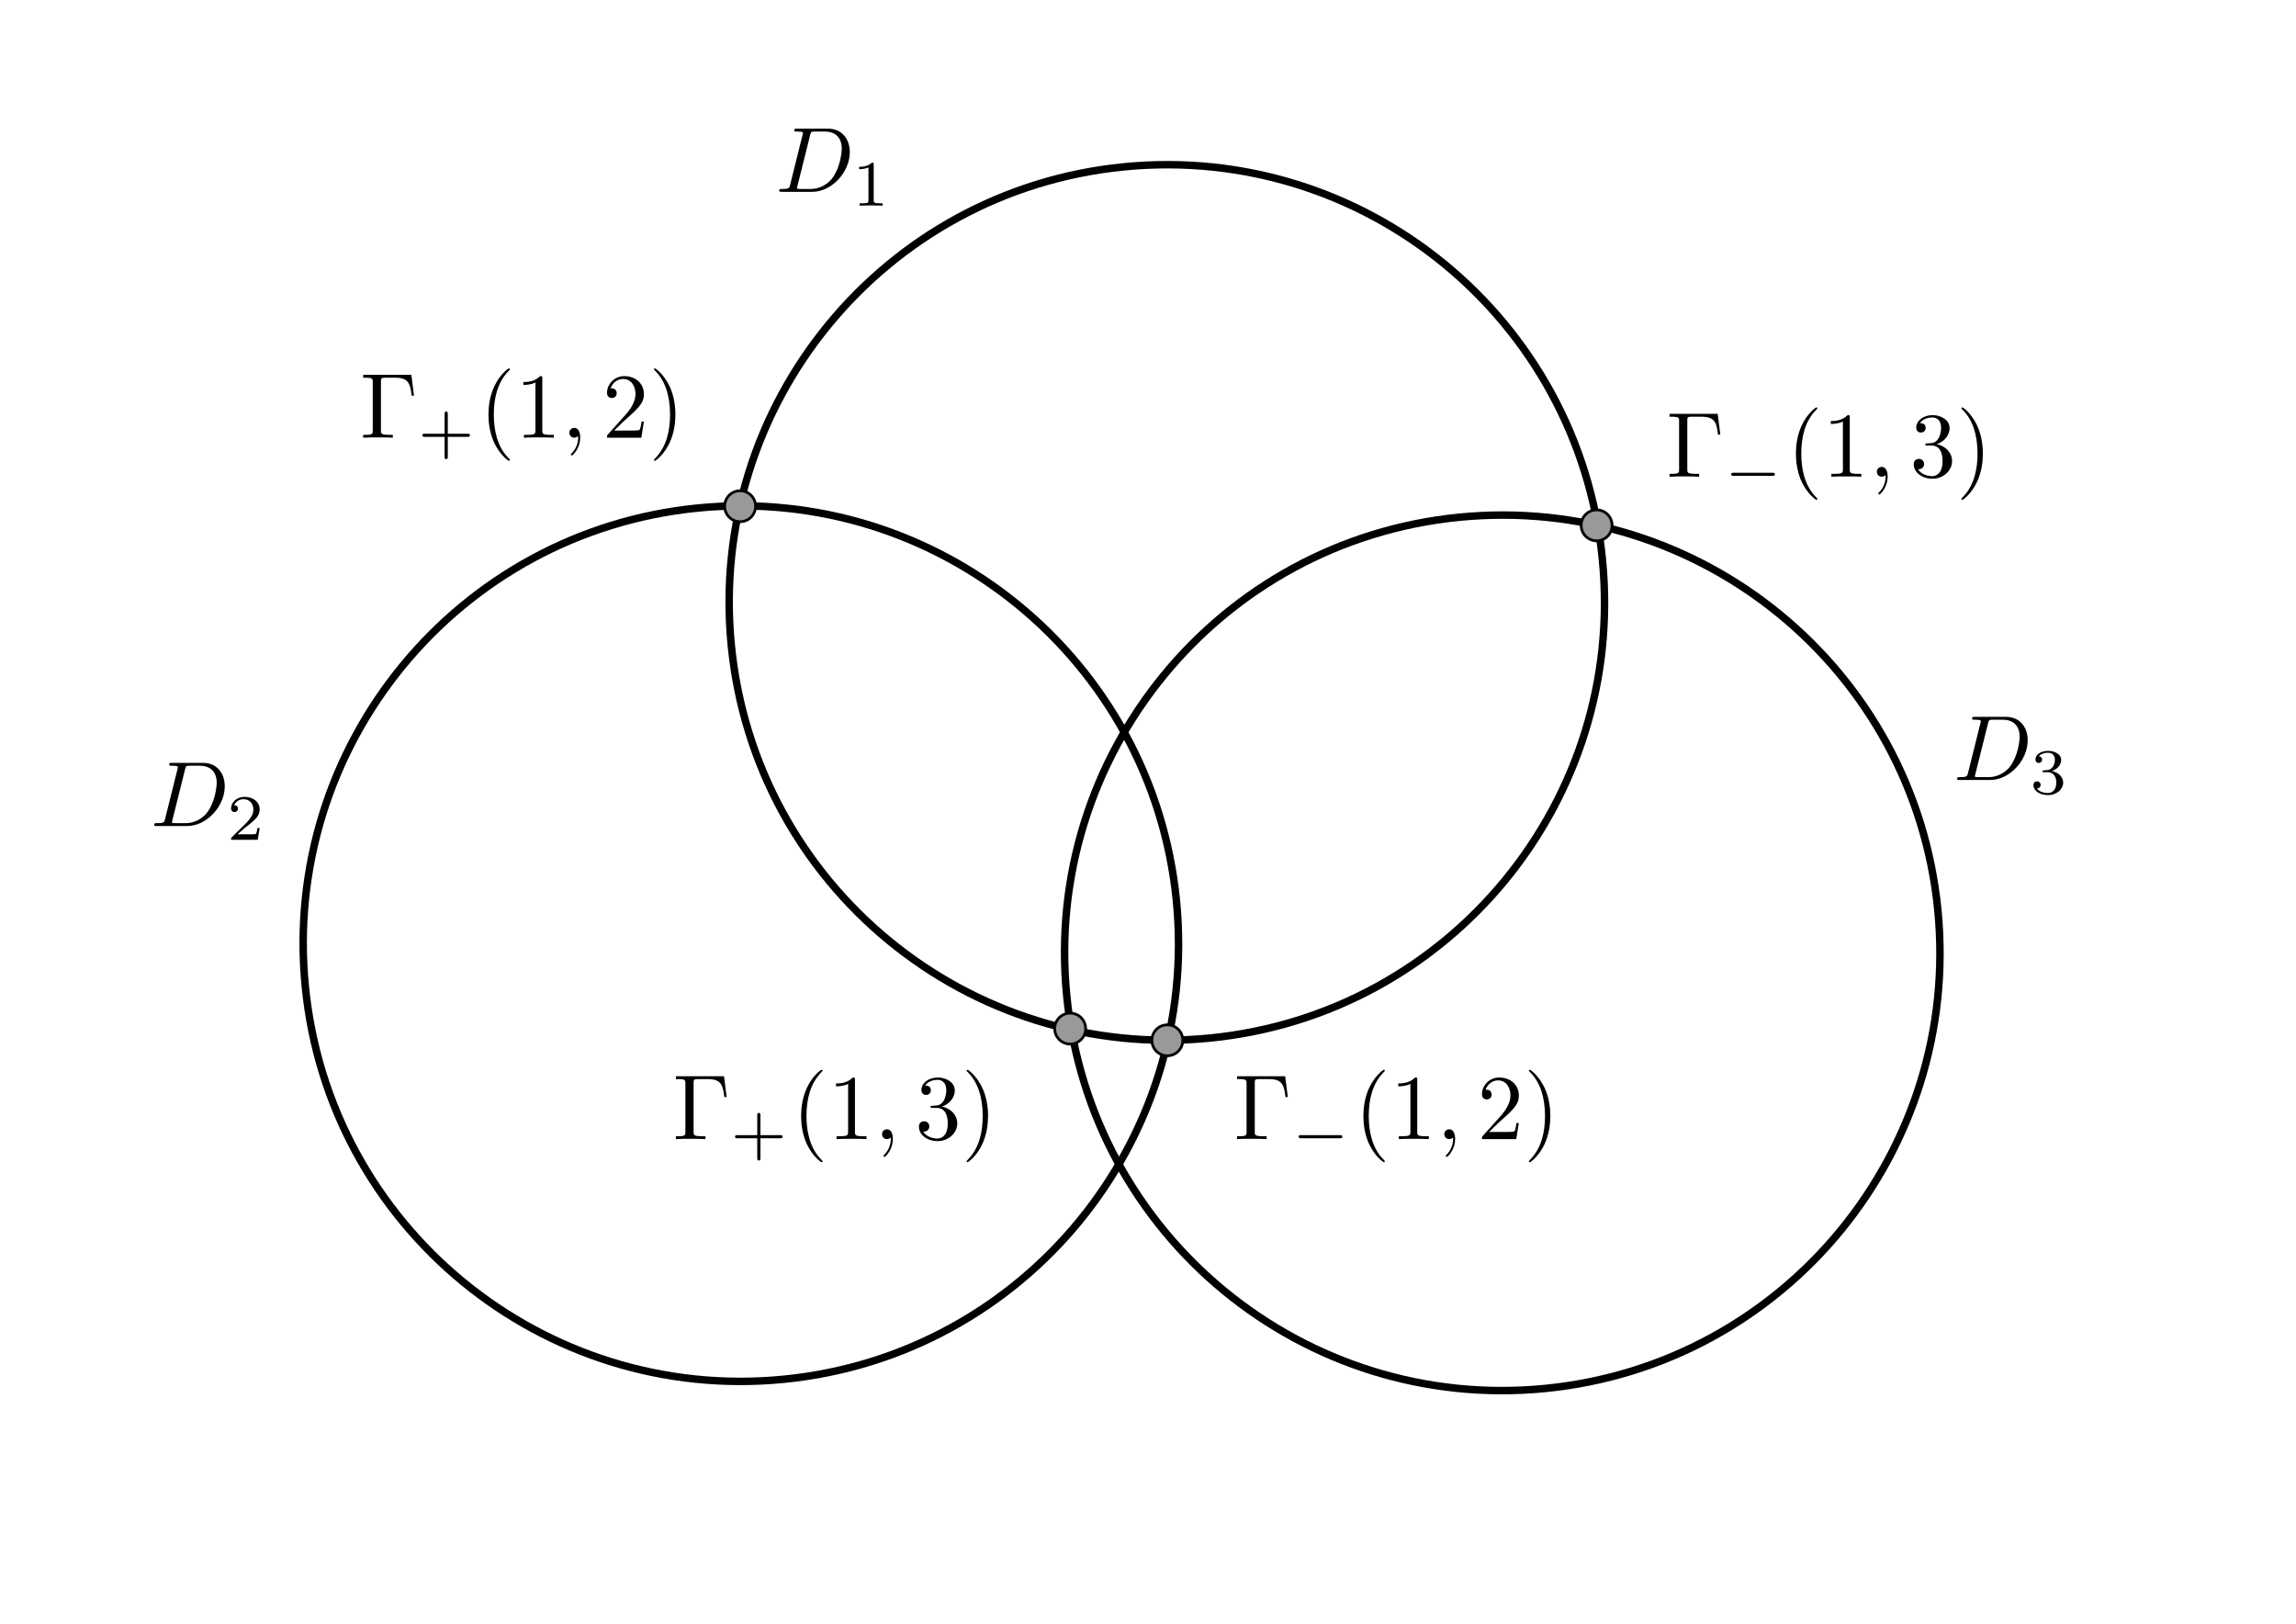
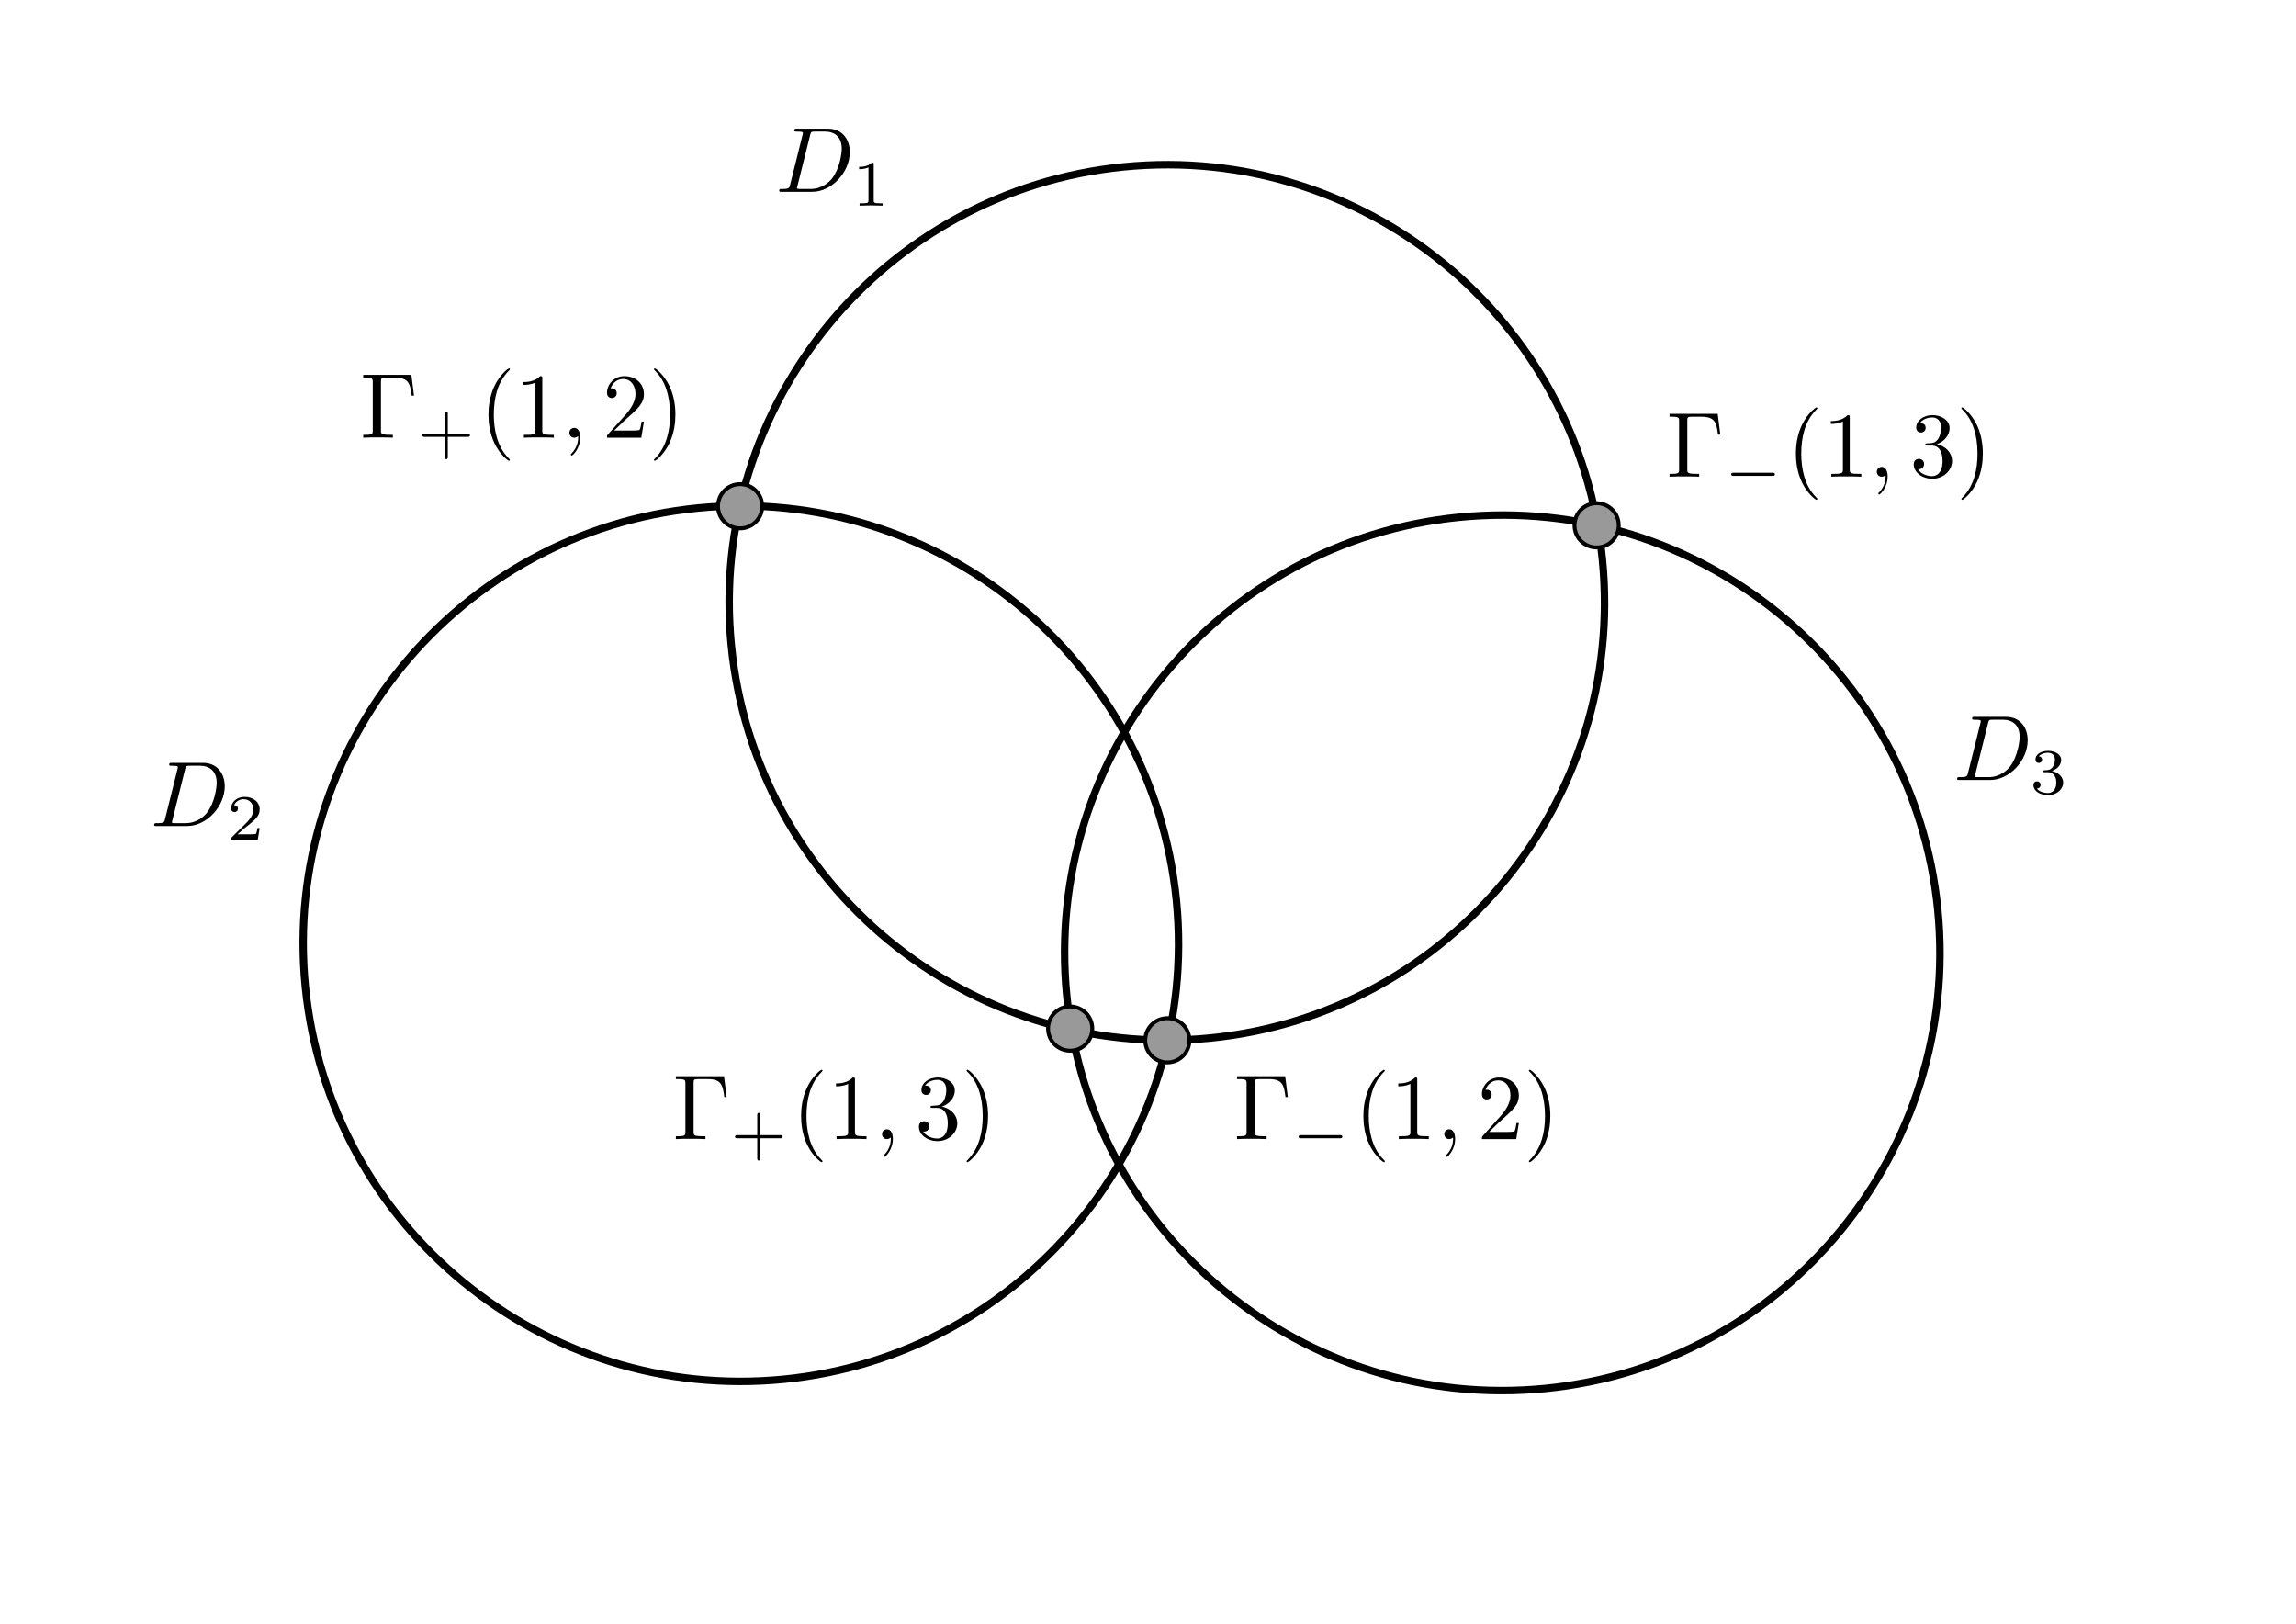
<svg xmlns="http://www.w3.org/2000/svg" width="297mm" height="210mm" viewBox="0 0 297 210" version="1.1" id="svg8">
  <defs id="defs2" />
  <g id="layer1" transform="translate(0,-87)">
    <path style="fill:none;fill-opacity:1;stroke:#000000;stroke-width:0.965;stroke-linecap:round;stroke-miterlimit:4;stroke-dasharray:none;stroke-dashoffset:0" id="path815" d="M 152.179,203.523 A 56.614,56.614 0 0 1 101.373,265.386 56.614,56.614 0 0 1 39.495,214.6 56.614,56.614 0 0 1 90.262,152.705 56.614,56.614 0 0 1 152.172,203.454" />
    <path style="fill:none;fill-opacity:1;stroke:#000000;stroke-width:0.965;stroke-linecap:round;stroke-miterlimit:4;stroke-dasharray:none;stroke-dashoffset:0" id="path815-3" d="m 250.672,204.714 a 56.614,56.614 0 0 1 -50.806,61.863 56.614,56.614 0 0 1 -61.879,-50.787 56.614,56.614 0 0 1 50.768,-61.894 56.614,56.614 0 0 1 61.91,50.748" />
    <path style="fill:none;fill-opacity:1;stroke:#000000;stroke-width:0.965;stroke-linecap:round;stroke-miterlimit:4;stroke-dasharray:none;stroke-dashoffset:0" id="path815-6" d="m 207.283,159.397 a 56.614,56.614 0 0 1 -50.806,61.863 56.614,56.614 0 0 1 -61.879,-50.787 56.614,56.614 0 0 1 50.768,-61.894 56.614,56.614 0 0 1 61.91,50.748" />
    <g id="g849" transform="matrix(0.8,0,0,0.8,32.9871,31.09756)">
      <g word-spacing="normal" letter-spacing="normal" font-size-adjust="none" font-stretch="normal" font-weight="normal" font-variant="normal" font-style="normal" stroke-miterlimit="10.433" xml:space="preserve" transform="matrix(0.3,0,0,-0.3,-52.5,222.75)" id="content" style="font-style:normal;font-variant:normal;font-weight:normal;font-stretch:normal;letter-spacing:normal;word-spacing:normal;text-anchor:start;fill:none;fill-opacity:1;fill-rule:evenodd;stroke:#000000;stroke-linecap:butt;stroke-linejoin:miter;stroke-miterlimit:10.433;stroke-dasharray:none;stroke-dashoffset:0;stroke-opacity:1">
        <path id="path844" d="m 463.44,410.09 -0.04,-0.18 -0.05,-0.17 -0.04,-0.16 -0.05,-0.15 -0.04,-0.15 -0.05,-0.13 -0.04,-0.13 -0.05,-0.12 -0.06,-0.11 -0.06,-0.11 -0.06,-0.1 -0.07,-0.09 -0.08,-0.09 -0.09,-0.07 -0.09,-0.08 -0.11,-0.06 -0.11,-0.07 -0.12,-0.05 -0.14,-0.05 -0.15,-0.05 -0.16,-0.04 -0.09,-0.02 -0.08,-0.01 -0.1,-0.02 -0.1,-0.02 -0.1,-0.01 -0.1,-0.01 -0.11,-0.01 -0.11,-0.02 -0.12,-0.01 -0.12,-0.01 h -0.13 l -0.13,-0.01 -0.13,-0.01 h -0.15 l -0.14,-0.01 h -0.15 l -0.16,-0.01 h -0.16 -0.16 -0.17 -0.18 -0.18 c -0.84,0 -1.39,0 -1.39,-0.96 0,-0.59 0.44,-0.59 1.39,-0.59 h 16.48 l -0.89,1.55 h -5.62 c -0.7,0 -0.8,0 -1.11,0.04 -0.48,0.05 -0.64,0.1 -0.64,0.5 0,0.14 0,0.25 0.25,1.14 l 6.83,27.36 c 0.43,1.74 0.54,1.89 2.68,1.89 h 5.33 c 4.89,0 9.02,-2.64 9.02,-9.22 0,-2.43 -1,-10.6 -5.24,-16.09 -1.43,-1.84 -5.37,-5.62 -11.5,-5.62 l 0.89,-1.55 c 10.36,0 20.19,10.51 20.19,21.42 0,7.03 -4.23,12.61 -11.72,12.61 h -16.73 c -0.95,0 -1.5,0 -1.5,-0.95 0,-0.6 0.45,-0.6 1.45,-0.6 0.64,0 1.55,-0.04 2.14,-0.09 0.8,-0.11 1.1,-0.25 1.1,-0.8 0,-0.2 -0.05,-0.36 -0.21,-0.95 z" style="fill:#000000;stroke-width:0" />
        <path id="path846" d="m 508.47,420.92 v 0.04 0.04 0.05 0.04 0.03 0.04 0.04 0.03 0.04 0.03 l -0.01,0.03 v 0.03 0.03 l -0.01,0.03 v 0.03 0.02 l -0.01,0.03 v 0.02 l -0.01,0.03 v 0.02 l -0.01,0.04 -0.02,0.04 -0.02,0.03 -0.02,0.03 -0.02,0.03 -0.02,0.03 -0.03,0.02 -0.03,0.02 -0.03,0.02 -0.04,0.01 -0.04,0.01 -0.05,0.02 h -0.02 -0.02 l -0.03,0.01 H 508 l -0.02,0.01 h -0.03 -0.03 -0.03 -0.03 l -0.04,0.01 h -0.03 -0.04 -0.03 -0.04 -0.04 -0.04 -0.04 -0.04 -0.05 -0.04 c -2.24,-2.2 -5.39,-2.23 -6.83,-2.23 v -1.25 c 0.84,0 3.14,0 5.04,0.97 v -17.77 c 0,-1.16 0,-1.61 -3.48,-1.61 h -1.31 v -1.25 c 0.62,0.03 4.9,0.14 6.2,0.14 1.08,0 5.47,-0.11 6.23,-0.14 v 1.25 h -1.32 c -3.49,0 -3.49,0.45 -3.49,1.61 z" style="fill:#000000;stroke-width:0" />
      </g>
    </g>
    <g id="g883" transform="matrix(0.8,0,0,0.8,92.29897,153.6122)">
      <g word-spacing="normal" letter-spacing="normal" font-size-adjust="none" font-stretch="normal" font-weight="normal" font-variant="normal" font-style="normal" stroke-miterlimit="10.433" xml:space="preserve" transform="matrix(0.3,0,0,-0.3,-52.5,222.75)" id="g881" style="font-style:normal;font-variant:normal;font-weight:normal;font-stretch:normal;letter-spacing:normal;word-spacing:normal;text-anchor:start;fill:none;fill-opacity:1;fill-rule:evenodd;stroke:#000000;stroke-linecap:butt;stroke-linejoin:miter;stroke-miterlimit:10.433;stroke-dasharray:none;stroke-dashoffset:0;stroke-opacity:1">
        <path id="path867" d="m 483.11,440.07 h -25.95 v -1.54 h 1.2 c 3.83,0 3.94,-0.55 3.94,-2.33 v -26.11 c 0,-1.8 -0.11,-2.34 -3.94,-2.34 h -1.2 v -1.55 c 1.75,0.16 5.64,0.16 7.58,0.16 2.05,0 6.58,0 8.37,-0.16 v 1.55 h -1.65 c -4.74,0 -4.74,0.64 -4.74,2.39 v 26.4 c 0,1.64 0.11,1.99 2.46,1.99 h 5.12 c 7.13,0 8.17,-2.94 8.97,-9.66 h 1.25 z" style="fill:#000000;stroke-width:0" />
        <path id="path869" d="m 512.52,406.64 h 0.06 0.05 0.11 0.12 l 0.06,0.01 h 0.06 l 0.06,0.01 h 0.06 l 0.05,0.01 0.06,0.01 0.06,0.01 0.05,0.02 0.06,0.01 0.05,0.02 0.05,0.02 0.05,0.03 0.05,0.02 0.04,0.03 0.04,0.04 0.04,0.03 0.04,0.04 0.02,0.02 0.02,0.02 0.01,0.03 0.02,0.02 0.01,0.02 0.01,0.03 0.02,0.03 0.01,0.02 0.01,0.03 0.01,0.03 0.01,0.03 v 0.03 l 0.01,0.04 v 0.03 l 0.01,0.04 v 0.03 0.04 0.04 c 0,0.86 -0.79,0.86 -1.39,0.86 h -20.76 c -0.56,0 -1.39,0 -1.39,-0.83 0,-0.87 0.79,-0.87 1.39,-0.87 z" style="fill:#000000;stroke-width:0" />
        <path id="path871" d="m 536.8,394.25 v 0.02 0.03 0.01 0.02 0.01 l -0.01,0.02 v 0.01 l -0.01,0.02 -0.01,0.02 -0.01,0.02 -0.01,0.02 -0.02,0.03 -0.01,0.02 -0.02,0.03 -0.02,0.03 -0.03,0.03 -0.02,0.03 -0.03,0.04 -0.02,0.02 -0.01,0.02 -0.02,0.02 -0.02,0.02 -0.02,0.02 -0.02,0.03 -0.02,0.02 -0.02,0.02 -0.02,0.03 -0.03,0.02 -0.02,0.03 -0.03,0.03 -0.02,0.03 -0.03,0.03 -0.03,0.03 -0.03,0.03 -0.03,0.03 -0.03,0.03 -0.04,0.04 -0.03,0.03 -0.04,0.04 -0.03,0.03 -0.04,0.04 -0.04,0.04 c -6.22,6.28 -7.81,15.69 -7.81,23.31 0,8.67 1.89,17.35 8.01,23.56 0.64,0.61 0.64,0.71 0.64,0.86 0,0.35 -0.18,0.49 -0.48,0.49 -0.5,0 -4.98,-3.38 -7.92,-9.7 -2.55,-5.49 -3.14,-11.02 -3.14,-15.21 0,-3.89 0.54,-9.9 3.28,-15.54 2.98,-6.13 7.28,-9.36 7.78,-9.36 0.3,0 0.48,0.14 0.48,0.5 z" style="fill:#000000;stroke-width:0" />
        <path id="path873" d="m 554.28,438.09 v 0.05 0.06 0.05 0.05 0.05 0.05 0.04 l -0.01,0.05 v 0.04 0.04 0.04 0.04 0.04 0.03 l -0.01,0.04 v 0.03 l -0.01,0.07 -0.01,0.06 -0.01,0.05 -0.01,0.05 -0.02,0.05 -0.02,0.04 -0.02,0.04 -0.03,0.03 -0.02,0.03 -0.04,0.03 -0.03,0.03 -0.04,0.02 -0.05,0.02 -0.02,0.01 -0.02,0.01 h -0.03 l -0.03,0.01 -0.02,0.01 h -0.03 l -0.03,0.01 h -0.04 l -0.03,0.01 h -0.03 -0.04 l -0.04,0.01 h -0.04 -0.04 -0.04 -0.04 -0.05 l -0.04,0.01 h -0.05 -0.05 -0.05 -0.05 c -3.1,-3.19 -7.47,-3.19 -9.07,-3.19 v -1.55 c 1,0 3.94,0 6.52,1.3 v -25.81 c 0,-1.8 -0.14,-2.39 -4.62,-2.39 h -1.6 v -1.55 c 1.75,0.16 6.08,0.16 8.06,0.16 2,0 6.33,0 8.08,-0.16 v 1.55 h -1.59 c -4.49,0 -4.64,0.54 -4.64,2.39 z" style="fill:#000000;stroke-width:0" />
        <path id="path875" d="m 574.7,406.25 v 0.3 l -0.01,0.3 -0.02,0.29 -0.02,0.28 -0.04,0.27 -0.03,0.26 -0.05,0.26 -0.05,0.24 -0.06,0.24 -0.06,0.23 -0.07,0.22 -0.08,0.21 -0.08,0.2 -0.09,0.19 -0.1,0.19 -0.1,0.17 -0.1,0.16 -0.12,0.16 -0.11,0.14 -0.13,0.13 -0.13,0.13 -0.13,0.11 -0.14,0.1 -0.14,0.1 -0.15,0.08 -0.15,0.07 -0.16,0.06 -0.17,0.05 -0.16,0.04 -0.18,0.03 -0.17,0.01 -0.18,0.01 c -1.64,0 -2.64,-1.25 -2.64,-2.64 0,-1.34 1,-2.64 2.64,-2.64 0.59,0 1.25,0.2 1.75,0.64 0.14,0.11 0.2,0.16 0.25,0.16 0.04,0 0.09,-0.05 0.09,-0.75 0,-3.69 -1.73,-6.68 -3.39,-8.32 -0.55,-0.54 -0.55,-0.65 -0.55,-0.79 0,-0.36 0.25,-0.55 0.5,-0.55 0.55,0 4.53,3.83 4.53,9.66 z" style="fill:#000000;stroke-width:0" />
        <path id="path877" d="m 593,410.04 5.28,5.13 c 7.77,6.87 10.77,9.56 10.77,14.54 0,5.69 -4.49,9.68 -10.57,9.68 -5.64,0 -9.32,-4.6 -9.32,-9.03 0,-2.79 2.5,-2.79 2.64,-2.79 0.86,0 2.59,0.6 2.59,2.64 0,1.3 -0.89,2.6 -2.64,2.6 -0.39,0 -0.5,0 -0.64,-0.05 1.14,3.24 3.83,5.08 6.72,5.08 4.53,0 6.69,-4.05 6.69,-8.13 0,-3.98 -2.5,-7.92 -5.24,-11.01 l -9.56,-10.66 c -0.56,-0.54 -0.56,-0.64 -0.56,-1.84 h 18.48 l 1.41,8.67 h -1.25 c -0.25,-1.5 -0.6,-3.69 -1.1,-4.44 -0.36,-0.39 -3.64,-0.39 -4.73,-0.39 z" style="fill:#000000;stroke-width:0" />
        <path id="path879" d="m 626.02,418.65 v 0.37 l -0.01,0.39 -0.01,0.39 -0.01,0.41 -0.04,0.84 -0.06,0.88 -0.08,0.92 -0.11,0.95 -0.13,0.97 -0.17,1.01 -0.19,1.02 -0.23,1.03 -0.27,1.05 -0.31,1.06 -0.34,1.07 -0.4,1.07 -0.21,0.53 -0.22,0.53 -0.24,0.53 -0.25,0.53 c -2.99,6.12 -7.27,9.36 -7.77,9.36 -0.29,0 -0.5,-0.19 -0.5,-0.49 0,-0.15 0,-0.25 0.94,-1.15 4.89,-4.92 7.74,-12.85 7.74,-23.27 0,-8.51 -1.85,-17.28 -8.04,-23.56 -0.64,-0.59 -0.64,-0.7 -0.64,-0.84 0,-0.3 0.21,-0.5 0.5,-0.5 0.5,0 4.97,3.39 7.93,9.71 2.53,5.47 3.12,11 3.12,15.19 z" style="fill:#000000;stroke-width:0" />
      </g>
    </g>
    <g id="g931" transform="matrix(0.8,0,0,0.8,148.2486,67.94344)">
      <g word-spacing="normal" letter-spacing="normal" font-size-adjust="none" font-stretch="normal" font-weight="normal" font-variant="normal" font-style="normal" stroke-miterlimit="10.433" xml:space="preserve" transform="matrix(0.3,0,0,-0.3,-52.5,222.75)" id="g929" style="font-style:normal;font-variant:normal;font-weight:normal;font-stretch:normal;letter-spacing:normal;word-spacing:normal;text-anchor:start;fill:none;fill-opacity:1;fill-rule:evenodd;stroke:#000000;stroke-linecap:butt;stroke-linejoin:miter;stroke-miterlimit:10.433;stroke-dasharray:none;stroke-dashoffset:0;stroke-opacity:1">
        <path id="path915" d="m 483.11,440.07 h -25.95 v -1.54 h 1.2 c 3.83,0 3.94,-0.55 3.94,-2.33 v -26.11 c 0,-1.8 -0.11,-2.34 -3.94,-2.34 h -1.2 v -1.55 c 1.75,0.16 5.64,0.16 7.58,0.16 2.05,0 6.58,0 8.37,-0.16 v 1.55 h -1.65 c -4.74,0 -4.74,0.64 -4.74,2.39 v 26.4 c 0,1.64 0.11,1.99 2.46,1.99 h 5.12 c 7.13,0 8.17,-2.94 8.97,-9.66 h 1.25 z" style="fill:#000000;stroke-width:0" />
        <path id="path917" d="m 512.52,406.64 h 0.06 0.05 0.11 0.12 l 0.06,0.01 h 0.06 l 0.06,0.01 h 0.06 l 0.05,0.01 0.06,0.01 0.06,0.01 0.05,0.02 0.06,0.01 0.05,0.02 0.05,0.02 0.05,0.03 0.05,0.02 0.04,0.03 0.04,0.04 0.04,0.03 0.04,0.04 0.02,0.02 0.02,0.02 0.01,0.03 0.02,0.02 0.01,0.02 0.01,0.03 0.02,0.03 0.01,0.02 0.01,0.03 0.01,0.03 0.01,0.03 v 0.03 l 0.01,0.04 v 0.03 l 0.01,0.04 v 0.03 0.04 0.04 c 0,0.86 -0.79,0.86 -1.39,0.86 h -20.76 c -0.56,0 -1.39,0 -1.39,-0.83 0,-0.87 0.79,-0.87 1.39,-0.87 z" style="fill:#000000;stroke-width:0" />
        <path id="path919" d="m 536.8,394.25 v 0.02 0.03 0.01 0.02 0.01 l -0.01,0.02 v 0.01 l -0.01,0.02 -0.01,0.02 -0.01,0.02 -0.01,0.02 -0.02,0.03 -0.01,0.02 -0.02,0.03 -0.02,0.03 -0.03,0.03 -0.02,0.03 -0.03,0.04 -0.02,0.02 -0.01,0.02 -0.02,0.02 -0.02,0.02 -0.02,0.02 -0.02,0.03 -0.02,0.02 -0.02,0.02 -0.02,0.03 -0.03,0.02 -0.02,0.03 -0.03,0.03 -0.02,0.03 -0.03,0.03 -0.03,0.03 -0.03,0.03 -0.03,0.03 -0.03,0.03 -0.04,0.04 -0.03,0.03 -0.04,0.04 -0.03,0.03 -0.04,0.04 -0.04,0.04 c -6.22,6.28 -7.81,15.69 -7.81,23.31 0,8.67 1.89,17.35 8.01,23.56 0.64,0.61 0.64,0.71 0.64,0.86 0,0.35 -0.18,0.49 -0.48,0.49 -0.5,0 -4.98,-3.38 -7.92,-9.7 -2.55,-5.49 -3.14,-11.02 -3.14,-15.21 0,-3.89 0.54,-9.9 3.28,-15.54 2.98,-6.13 7.28,-9.36 7.78,-9.36 0.3,0 0.48,0.14 0.48,0.5 z" style="fill:#000000;stroke-width:0" />
        <path id="path921" d="m 554.28,438.09 v 0.05 0.06 0.05 0.05 0.05 0.05 0.04 l -0.01,0.05 v 0.04 0.04 0.04 0.04 0.04 0.03 l -0.01,0.04 v 0.03 l -0.01,0.07 -0.01,0.06 -0.01,0.05 -0.01,0.05 -0.02,0.05 -0.02,0.04 -0.02,0.04 -0.03,0.03 -0.02,0.03 -0.04,0.03 -0.03,0.03 -0.04,0.02 -0.05,0.02 -0.02,0.01 -0.02,0.01 h -0.03 l -0.03,0.01 -0.02,0.01 h -0.03 l -0.03,0.01 h -0.04 l -0.03,0.01 h -0.03 -0.04 l -0.04,0.01 h -0.04 -0.04 -0.04 -0.04 -0.05 l -0.04,0.01 h -0.05 -0.05 -0.05 -0.05 c -3.1,-3.19 -7.47,-3.19 -9.07,-3.19 v -1.55 c 1,0 3.94,0 6.52,1.3 v -25.81 c 0,-1.8 -0.14,-2.39 -4.62,-2.39 h -1.6 v -1.55 c 1.75,0.16 6.08,0.16 8.06,0.16 2,0 6.33,0 8.08,-0.16 v 1.55 h -1.59 c -4.49,0 -4.64,0.54 -4.64,2.39 z" style="fill:#000000;stroke-width:0" />
        <path id="path923" d="m 574.7,406.25 v 0.3 l -0.01,0.3 -0.02,0.29 -0.02,0.28 -0.04,0.27 -0.03,0.26 -0.05,0.26 -0.05,0.24 -0.06,0.24 -0.06,0.23 -0.07,0.22 -0.08,0.21 -0.08,0.2 -0.09,0.19 -0.1,0.19 -0.1,0.17 -0.1,0.16 -0.12,0.16 -0.11,0.14 -0.13,0.13 -0.13,0.13 -0.13,0.11 -0.14,0.1 -0.14,0.1 -0.15,0.08 -0.15,0.07 -0.16,0.06 -0.17,0.05 -0.16,0.04 -0.18,0.03 -0.17,0.01 -0.18,0.01 c -1.64,0 -2.64,-1.25 -2.64,-2.64 0,-1.34 1,-2.64 2.64,-2.64 0.59,0 1.25,0.2 1.75,0.64 0.14,0.11 0.2,0.16 0.25,0.16 0.04,0 0.09,-0.05 0.09,-0.75 0,-3.69 -1.73,-6.68 -3.39,-8.32 -0.55,-0.54 -0.55,-0.65 -0.55,-0.79 0,-0.36 0.25,-0.55 0.5,-0.55 0.55,0 4.53,3.83 4.53,9.66 z" style="fill:#000000;stroke-width:0" />
        <path id="path925" d="m 601.12,423.73 0.38,0.13 0.38,0.15 0.36,0.15 0.36,0.17 0.34,0.18 0.34,0.19 0.33,0.2 0.32,0.22 0.32,0.22 0.3,0.23 0.29,0.24 0.28,0.25 0.27,0.26 0.26,0.27 0.25,0.27 0.24,0.29 0.22,0.29 0.22,0.3 0.2,0.3 0.18,0.32 0.18,0.32 0.16,0.32 0.15,0.33 0.13,0.34 0.12,0.34 0.1,0.34 0.09,0.35 0.07,0.36 0.06,0.36 0.04,0.36 0.03,0.36 v 0.37 c 0,4.08 -4.39,6.88 -9.17,6.88 -5.03,0 -8.81,-3 -8.81,-6.78 0,-1.65 1.09,-2.6 2.55,-2.6 1.53,0 2.53,1.1 2.53,2.55 0,2.48 -2.35,2.48 -3.08,2.48 1.53,2.44 4.83,3.1 6.62,3.1 2.04,0 4.79,-1.1 4.79,-5.58 0,-0.61 -0.11,-3.49 -1.41,-5.69 -1.49,-2.39 -3.19,-2.53 -4.42,-2.59 -0.41,-0.05 -1.6,-0.14 -1.96,-0.14 -0.39,-0.05 -0.75,-0.1 -0.75,-0.6 0,-0.54 0.36,-0.54 1.21,-0.54 h 2.19 c 4.09,0 5.93,-3.39 5.93,-8.29 0,-6.76 -3.43,-8.21 -5.64,-8.21 -2.14,0 -5.87,0.84 -7.61,3.78 1.74,-0.24 3.28,0.86 3.28,2.75 0,1.79 -1.34,2.78 -2.79,2.78 -1.19,0 -2.78,-0.69 -2.78,-2.89 0,-4.53 4.62,-7.81 10.06,-7.81 6.08,0 10.61,4.53 10.61,9.6 0,4.1 -3.14,7.97 -8.32,9.02 z" style="fill:#000000;stroke-width:0" />
        <path id="path927" d="m 626.02,418.65 v 0.37 l -0.01,0.39 -0.01,0.39 -0.01,0.41 -0.04,0.84 -0.06,0.88 -0.08,0.92 -0.11,0.95 -0.13,0.97 -0.17,1.01 -0.19,1.02 -0.23,1.03 -0.27,1.05 -0.31,1.06 -0.34,1.07 -0.4,1.07 -0.21,0.53 -0.22,0.53 -0.24,0.53 -0.25,0.53 c -2.99,6.12 -7.27,9.36 -7.77,9.36 -0.29,0 -0.5,-0.19 -0.5,-0.49 0,-0.15 0,-0.25 0.94,-1.15 4.89,-4.92 7.74,-12.85 7.74,-23.27 0,-8.51 -1.85,-17.28 -8.04,-23.56 -0.64,-0.59 -0.64,-0.7 -0.64,-0.84 0,-0.3 0.21,-0.5 0.5,-0.5 0.5,0 4.97,3.39 7.93,9.71 2.53,5.47 3.12,11 3.12,15.19 z" style="fill:#000000;stroke-width:0" />
      </g>
    </g>
    <g id="g988" transform="matrix(0.8,0,0,0.8,19.70954,153.6122)">
      <g word-spacing="normal" letter-spacing="normal" font-size-adjust="none" font-stretch="normal" font-weight="normal" font-variant="normal" font-style="normal" stroke-miterlimit="10.433" xml:space="preserve" transform="matrix(0.3,0,0,-0.3,-52.5,222.75)" id="g986" style="font-style:normal;font-variant:normal;font-weight:normal;font-stretch:normal;letter-spacing:normal;word-spacing:normal;text-anchor:start;fill:none;fill-opacity:1;fill-rule:evenodd;stroke:#000000;stroke-linecap:butt;stroke-linejoin:miter;stroke-miterlimit:10.433;stroke-dasharray:none;stroke-dashoffset:0;stroke-opacity:1">
        <path id="path972" d="m 483.11,440.07 h -25.95 v -1.54 h 1.2 c 3.83,0 3.94,-0.55 3.94,-2.33 v -26.11 c 0,-1.8 -0.11,-2.34 -3.94,-2.34 h -1.2 v -1.55 c 1.75,0.16 5.64,0.16 7.58,0.16 2.05,0 6.58,0 8.37,-0.16 v 1.55 h -1.65 c -4.74,0 -4.74,0.64 -4.74,2.39 v 26.4 c 0,1.64 0.11,1.99 2.46,1.99 h 5.12 c 7.13,0 8.17,-2.94 8.97,-9.66 h 1.25 z" style="fill:#000000;stroke-width:0" />
        <path id="path974" d="m 502.74,406.64 h 10.66 c 0.45,0 1.28,0 1.28,0.84 0,0.86 -0.8,0.86 -1.28,0.86 h -10.66 v 10.7 c 0,0.46 0,1.28 -0.84,1.28 -0.88,0 -0.88,-0.79 -0.88,-1.28 v -10.7 h -10.68 c -0.46,0 -1.3,0 -1.3,-0.83 0,-0.87 0.8,-0.87 1.3,-0.87 h 10.68 v -10.71 c 0,-0.45 0,-1.28 0.85,-1.28 0.87,0 0.87,0.8 0.87,1.28 z" style="fill:#000000;stroke-width:0" />
        <path id="path976" d="m 536.2,394.25 v 0.02 0.03 0.01 0.02 l -0.01,0.01 v 0.02 l -0.01,0.01 v 0.02 l -0.01,0.02 -0.01,0.02 -0.01,0.02 -0.02,0.03 -0.01,0.02 -0.02,0.03 -0.02,0.03 -0.03,0.03 -0.02,0.03 -0.03,0.04 -0.02,0.02 -0.02,0.02 -0.01,0.02 -0.02,0.02 -0.02,0.02 -0.02,0.03 -0.02,0.02 -0.02,0.02 -0.03,0.03 -0.02,0.02 -0.02,0.03 -0.03,0.03 -0.03,0.03 -0.02,0.03 -0.03,0.03 -0.03,0.03 -0.03,0.03 -0.04,0.03 -0.03,0.04 -0.03,0.03 -0.04,0.04 -0.03,0.03 -0.04,0.04 -0.04,0.04 c -6.22,6.28 -7.81,15.69 -7.81,23.31 0,8.67 1.89,17.35 8.01,23.56 0.64,0.61 0.64,0.71 0.64,0.86 0,0.35 -0.18,0.49 -0.48,0.49 -0.5,0 -4.99,-3.38 -7.92,-9.7 -2.55,-5.49 -3.14,-11.02 -3.14,-15.21 0,-3.89 0.54,-9.9 3.28,-15.54 2.98,-6.13 7.28,-9.36 7.78,-9.36 0.3,0 0.48,0.14 0.48,0.5 z" style="fill:#000000;stroke-width:0" />
        <path id="path978" d="m 553.68,438.09 v 0.05 0.06 0.05 0.05 0.05 0.05 l -0.01,0.04 v 0.05 0.04 0.04 0.04 0.04 0.04 l -0.01,0.03 v 0.04 0.03 l -0.01,0.07 -0.01,0.06 -0.01,0.05 -0.01,0.05 -0.02,0.05 -0.02,0.04 -0.02,0.04 -0.03,0.03 -0.03,0.03 -0.03,0.03 -0.03,0.03 -0.04,0.02 -0.05,0.02 -0.02,0.01 -0.02,0.01 h -0.03 l -0.03,0.01 -0.03,0.01 h -0.03 l -0.03,0.01 h -0.03 l -0.03,0.01 h -0.04 -0.03 l -0.04,0.01 h -0.04 -0.04 -0.04 -0.04 -0.05 l -0.04,0.01 h -0.05 -0.05 -0.05 -0.06 c -3.09,-3.19 -7.46,-3.19 -9.06,-3.19 v -1.55 c 1,0 3.94,0 6.52,1.3 v -25.81 c 0,-1.8 -0.14,-2.39 -4.63,-2.39 h -1.59 v -1.55 c 1.75,0.16 6.08,0.16 8.06,0.16 2,0 6.33,0 8.08,-0.16 v 1.55 h -1.59 c -4.49,0 -4.64,0.54 -4.64,2.39 z" style="fill:#000000;stroke-width:0" />
        <path id="path980" d="m 574.1,406.25 v 0.3 l -0.01,0.3 -0.02,0.29 -0.02,0.28 -0.04,0.27 -0.03,0.26 -0.05,0.26 -0.05,0.24 -0.06,0.24 -0.06,0.23 -0.07,0.22 -0.08,0.21 -0.08,0.2 -0.09,0.19 -0.1,0.19 -0.1,0.17 -0.11,0.16 -0.11,0.16 -0.12,0.14 -0.12,0.13 -0.13,0.13 -0.13,0.11 -0.14,0.1 -0.14,0.1 -0.15,0.08 -0.16,0.07 -0.16,0.06 -0.16,0.05 -0.17,0.04 -0.17,0.03 -0.18,0.01 -0.18,0.01 c -1.64,0 -2.64,-1.25 -2.64,-2.64 0,-1.34 1,-2.64 2.64,-2.64 0.6,0 1.25,0.2 1.75,0.64 0.14,0.11 0.21,0.16 0.25,0.16 0.05,0 0.1,-0.05 0.1,-0.75 0,-3.69 -1.74,-6.68 -3.39,-8.32 -0.55,-0.54 -0.55,-0.65 -0.55,-0.79 0,-0.36 0.25,-0.55 0.5,-0.55 0.55,0 4.53,3.83 4.53,9.66 z" style="fill:#000000;stroke-width:0" />
        <path id="path982" d="m 600.52,423.73 0.38,0.13 0.37,0.15 0.37,0.15 0.35,0.17 0.35,0.18 0.34,0.19 0.33,0.2 0.32,0.22 0.31,0.22 0.31,0.23 0.29,0.24 0.28,0.25 0.27,0.26 0.26,0.27 0.25,0.27 0.24,0.29 0.22,0.29 0.21,0.3 0.21,0.3 0.18,0.32 0.18,0.32 0.16,0.32 0.14,0.33 0.14,0.34 0.11,0.34 0.11,0.34 0.09,0.35 0.07,0.36 0.06,0.36 0.04,0.36 0.02,0.36 0.01,0.37 c 0,4.08 -4.39,6.88 -9.17,6.88 -5.03,0 -8.81,-3 -8.81,-6.78 0,-1.65 1.09,-2.6 2.54,-2.6 1.54,0 2.54,1.1 2.54,2.55 0,2.48 -2.35,2.48 -3.08,2.48 1.53,2.44 4.83,3.1 6.62,3.1 2.03,0 4.78,-1.1 4.78,-5.58 0,-0.61 -0.11,-3.49 -1.4,-5.69 -1.49,-2.39 -3.19,-2.53 -4.42,-2.59 -0.41,-0.05 -1.6,-0.14 -1.96,-0.14 -0.39,-0.05 -0.75,-0.1 -0.75,-0.6 0,-0.54 0.36,-0.54 1.21,-0.54 h 2.18 c 4.1,0 5.94,-3.39 5.94,-8.29 0,-6.76 -3.44,-8.21 -5.64,-8.21 -2.14,0 -5.87,0.84 -7.61,3.78 1.74,-0.24 3.28,0.86 3.28,2.75 0,1.79 -1.34,2.78 -2.79,2.78 -1.19,0 -2.79,-0.69 -2.79,-2.89 0,-4.53 4.63,-7.81 10.07,-7.81 6.07,0 10.61,4.53 10.61,9.6 0,4.1 -3.14,7.97 -8.32,9.02 z" style="fill:#000000;stroke-width:0" />
        <path id="path984" d="m 625.42,418.65 v 0.37 l -0.01,0.39 -0.01,0.39 -0.01,0.41 -0.04,0.84 -0.06,0.88 -0.08,0.92 -0.11,0.95 -0.13,0.97 -0.17,1.01 -0.19,1.02 -0.23,1.03 -0.27,1.05 -0.31,1.06 -0.34,1.07 -0.4,1.07 -0.21,0.53 -0.23,0.53 -0.23,0.53 -0.25,0.53 c -2.99,6.12 -7.27,9.36 -7.77,9.36 -0.3,0 -0.5,-0.19 -0.5,-0.49 0,-0.15 0,-0.25 0.94,-1.15 4.89,-4.92 7.73,-12.85 7.73,-23.27 0,-8.51 -1.84,-17.28 -8.03,-23.56 -0.64,-0.59 -0.64,-0.7 -0.64,-0.84 0,-0.3 0.2,-0.5 0.5,-0.5 0.5,0 4.97,3.39 7.92,9.71 2.53,5.47 3.13,11 3.13,15.19 z" style="fill:#000000;stroke-width:0" />
      </g>
    </g>
    <g id="g1054" transform="matrix(0.8,0,0,0.8,-20.73391,62.89796)">
      <g word-spacing="normal" letter-spacing="normal" font-size-adjust="none" font-stretch="normal" font-weight="normal" font-variant="normal" font-style="normal" stroke-miterlimit="10.433" xml:space="preserve" transform="matrix(0.3,0,0,-0.3,-52.5,222.75)" id="g1052" style="font-style:normal;font-variant:normal;font-weight:normal;font-stretch:normal;letter-spacing:normal;word-spacing:normal;text-anchor:start;fill:none;fill-opacity:1;fill-rule:evenodd;stroke:#000000;stroke-linecap:butt;stroke-linejoin:miter;stroke-miterlimit:10.433;stroke-dasharray:none;stroke-dashoffset:0;stroke-opacity:1">
        <path id="path1038" d="m 483.11,440.07 h -25.95 v -1.54 h 1.2 c 3.83,0 3.94,-0.55 3.94,-2.33 v -26.11 c 0,-1.8 -0.11,-2.34 -3.94,-2.34 h -1.2 v -1.55 c 1.75,0.16 5.64,0.16 7.58,0.16 2.05,0 6.58,0 8.37,-0.16 v 1.55 h -1.65 c -4.74,0 -4.74,0.64 -4.74,2.39 v 26.4 c 0,1.64 0.11,1.99 2.46,1.99 h 5.12 c 7.13,0 8.17,-2.94 8.97,-9.66 h 1.25 z" style="fill:#000000;stroke-width:0" />
        <path id="path1040" d="m 502.74,406.64 h 10.66 c 0.45,0 1.28,0 1.28,0.84 0,0.86 -0.8,0.86 -1.28,0.86 h -10.66 v 10.7 c 0,0.46 0,1.28 -0.84,1.28 -0.88,0 -0.88,-0.79 -0.88,-1.28 v -10.7 h -10.68 c -0.46,0 -1.3,0 -1.3,-0.83 0,-0.87 0.8,-0.87 1.3,-0.87 h 10.68 v -10.71 c 0,-0.45 0,-1.28 0.85,-1.28 0.87,0 0.87,0.8 0.87,1.28 z" style="fill:#000000;stroke-width:0" />
        <path id="path1042" d="m 536.2,394.25 v 0.02 0.03 0.01 0.02 l -0.01,0.01 v 0.02 l -0.01,0.01 v 0.02 l -0.01,0.02 -0.01,0.02 -0.01,0.02 -0.02,0.03 -0.01,0.02 -0.02,0.03 -0.02,0.03 -0.03,0.03 -0.02,0.03 -0.03,0.04 -0.02,0.02 -0.02,0.02 -0.01,0.02 -0.02,0.02 -0.02,0.02 -0.02,0.03 -0.02,0.02 -0.02,0.02 -0.03,0.03 -0.02,0.02 -0.02,0.03 -0.03,0.03 -0.03,0.03 -0.02,0.03 -0.03,0.03 -0.03,0.03 -0.03,0.03 -0.04,0.03 -0.03,0.04 -0.03,0.03 -0.04,0.04 -0.03,0.03 -0.04,0.04 -0.04,0.04 c -6.22,6.28 -7.81,15.69 -7.81,23.31 0,8.67 1.89,17.35 8.01,23.56 0.64,0.61 0.64,0.71 0.64,0.86 0,0.35 -0.18,0.49 -0.48,0.49 -0.5,0 -4.99,-3.38 -7.92,-9.7 -2.55,-5.49 -3.14,-11.02 -3.14,-15.21 0,-3.89 0.54,-9.9 3.28,-15.54 2.98,-6.13 7.28,-9.36 7.78,-9.36 0.3,0 0.48,0.14 0.48,0.5 z" style="fill:#000000;stroke-width:0" />
        <path id="path1044" d="m 553.68,438.09 v 0.05 0.06 0.05 0.05 0.05 0.05 l -0.01,0.04 v 0.05 0.04 0.04 0.04 0.04 0.04 l -0.01,0.03 v 0.04 0.03 l -0.01,0.07 -0.01,0.06 -0.01,0.05 -0.01,0.05 -0.02,0.05 -0.02,0.04 -0.02,0.04 -0.03,0.03 -0.03,0.03 -0.03,0.03 -0.03,0.03 -0.04,0.02 -0.05,0.02 -0.02,0.01 -0.02,0.01 h -0.03 l -0.03,0.01 -0.03,0.01 h -0.03 l -0.03,0.01 h -0.03 l -0.03,0.01 h -0.04 -0.03 l -0.04,0.01 h -0.04 -0.04 -0.04 -0.04 -0.05 l -0.04,0.01 h -0.05 -0.05 -0.05 -0.06 c -3.09,-3.19 -7.46,-3.19 -9.06,-3.19 v -1.55 c 1,0 3.94,0 6.52,1.3 v -25.81 c 0,-1.8 -0.14,-2.39 -4.63,-2.39 h -1.59 v -1.55 c 1.75,0.16 6.08,0.16 8.06,0.16 2,0 6.33,0 8.08,-0.16 v 1.55 h -1.59 c -4.49,0 -4.64,0.54 -4.64,2.39 z" style="fill:#000000;stroke-width:0" />
        <path id="path1046" d="m 574.1,406.25 v 0.3 l -0.01,0.3 -0.02,0.29 -0.02,0.28 -0.04,0.27 -0.03,0.26 -0.05,0.26 -0.05,0.24 -0.06,0.24 -0.06,0.23 -0.07,0.22 -0.08,0.21 -0.08,0.2 -0.09,0.19 -0.1,0.19 -0.1,0.17 -0.11,0.16 -0.11,0.16 -0.12,0.14 -0.12,0.13 -0.13,0.13 -0.13,0.11 -0.14,0.1 -0.14,0.1 -0.15,0.08 -0.16,0.07 -0.16,0.06 -0.16,0.05 -0.17,0.04 -0.17,0.03 -0.18,0.01 -0.18,0.01 c -1.64,0 -2.64,-1.25 -2.64,-2.64 0,-1.34 1,-2.64 2.64,-2.64 0.6,0 1.25,0.2 1.75,0.64 0.14,0.11 0.21,0.16 0.25,0.16 0.05,0 0.1,-0.05 0.1,-0.75 0,-3.69 -1.74,-6.68 -3.39,-8.32 -0.55,-0.54 -0.55,-0.65 -0.55,-0.79 0,-0.36 0.25,-0.55 0.5,-0.55 0.55,0 4.53,3.83 4.53,9.66 z" style="fill:#000000;stroke-width:0" />
        <path id="path1048" d="m 592.4,410.04 5.28,5.13 c 7.77,6.87 10.77,9.56 10.77,14.54 0,5.69 -4.49,9.68 -10.57,9.68 -5.64,0 -9.33,-4.6 -9.33,-9.03 0,-2.79 2.5,-2.79 2.65,-2.79 0.85,0 2.59,0.6 2.59,2.64 0,1.3 -0.89,2.6 -2.64,2.6 -0.39,0 -0.5,0 -0.64,-0.05 1.14,3.24 3.83,5.08 6.72,5.08 4.53,0 6.68,-4.05 6.68,-8.13 0,-3.98 -2.5,-7.92 -5.23,-11.01 l -9.56,-10.66 c -0.57,-0.54 -0.57,-0.64 -0.57,-1.84 h 18.49 l 1.41,8.67 h -1.25 c -0.25,-1.5 -0.6,-3.69 -1.1,-4.44 -0.36,-0.39 -3.64,-0.39 -4.73,-0.39 z" style="fill:#000000;stroke-width:0" />
        <path id="path1050" d="m 625.42,418.65 v 0.37 l -0.01,0.39 -0.01,0.39 -0.01,0.41 -0.04,0.84 -0.06,0.88 -0.08,0.92 -0.11,0.95 -0.13,0.97 -0.17,1.01 -0.19,1.02 -0.23,1.03 -0.27,1.05 -0.31,1.06 -0.34,1.07 -0.4,1.07 -0.21,0.53 -0.23,0.53 -0.23,0.53 -0.25,0.53 c -2.99,6.12 -7.27,9.36 -7.77,9.36 -0.3,0 -0.5,-0.19 -0.5,-0.49 0,-0.15 0,-0.25 0.94,-1.15 4.89,-4.92 7.73,-12.85 7.73,-23.27 0,-8.51 -1.84,-17.28 -8.03,-23.56 -0.64,-0.59 -0.64,-0.7 -0.64,-0.84 0,-0.3 0.2,-0.5 0.5,-0.5 0.5,0 4.97,3.39 7.92,9.71 2.53,5.47 3.13,11 3.13,15.19 z" style="fill:#000000;stroke-width:0" />
      </g>
    </g>
    <g id="g1119" transform="matrix(0.8,0,0,0.8,-47.86621,113.1184)">
      <g word-spacing="normal" letter-spacing="normal" font-size-adjust="none" font-stretch="normal" font-weight="normal" font-variant="normal" font-style="normal" stroke-miterlimit="10.433" xml:space="preserve" transform="matrix(0.3,0,0,-0.3,-52.5,222.75)" id="g1117" style="font-style:normal;font-variant:normal;font-weight:normal;font-stretch:normal;letter-spacing:normal;word-spacing:normal;text-anchor:start;fill:none;fill-opacity:1;fill-rule:evenodd;stroke:#000000;stroke-linecap:butt;stroke-linejoin:miter;stroke-miterlimit:10.433;stroke-dasharray:none;stroke-dashoffset:0;stroke-opacity:1">
        <path id="path1113" d="m 463.44,410.09 -0.04,-0.18 -0.05,-0.17 -0.04,-0.16 -0.05,-0.15 -0.04,-0.15 -0.05,-0.13 -0.04,-0.13 -0.05,-0.12 -0.06,-0.11 -0.06,-0.11 -0.06,-0.1 -0.07,-0.09 -0.08,-0.09 -0.09,-0.07 -0.09,-0.08 -0.11,-0.06 -0.11,-0.07 -0.12,-0.05 -0.14,-0.05 -0.15,-0.05 -0.16,-0.04 -0.09,-0.02 -0.08,-0.01 -0.1,-0.02 -0.1,-0.02 -0.1,-0.01 -0.1,-0.01 -0.11,-0.01 -0.11,-0.02 -0.12,-0.01 -0.12,-0.01 h -0.13 l -0.13,-0.01 -0.13,-0.01 h -0.15 l -0.14,-0.01 h -0.15 l -0.16,-0.01 h -0.16 -0.16 -0.17 -0.18 -0.18 c -0.84,0 -1.39,0 -1.39,-0.96 0,-0.59 0.44,-0.59 1.39,-0.59 h 16.48 l -0.89,1.55 h -5.62 c -0.7,0 -0.8,0 -1.11,0.04 -0.48,0.05 -0.64,0.1 -0.64,0.5 0,0.14 0,0.25 0.25,1.14 l 6.83,27.36 c 0.43,1.74 0.54,1.89 2.68,1.89 h 5.33 c 4.89,0 9.02,-2.64 9.02,-9.22 0,-2.43 -1,-10.6 -5.24,-16.09 -1.43,-1.84 -5.37,-5.62 -11.5,-5.62 l 0.89,-1.55 c 10.36,0 20.19,10.51 20.19,21.42 0,7.03 -4.23,12.61 -11.72,12.61 h -16.73 c -0.95,0 -1.5,0 -1.5,-0.95 0,-0.6 0.45,-0.6 1.45,-0.6 0.64,0 1.55,-0.04 2.14,-0.09 0.8,-0.11 1.1,-0.25 1.1,-0.8 0,-0.2 -0.05,-0.36 -0.21,-0.95 z" style="fill:#000000;stroke-width:0" />
        <path id="path1115" d="m 514.4,405.11 h -1.19 c -0.1,-0.77 -0.46,-2.83 -0.91,-3.18 -0.27,-0.2 -2.95,-0.2 -3.44,-0.2 h -6.42 c 3.66,3.23 4.88,4.2 6.97,5.84 2.58,2.07 4.99,4.22 4.99,7.54 0,4.21 -3.69,6.79 -8.16,6.79 -4.31,0 -7.25,-3.03 -7.25,-6.23 0,-1.78 1.5,-1.96 1.86,-1.96 0.83,0 1.84,0.6 1.84,1.85 0,0.62 -0.25,1.84 -2.06,1.84 1.08,2.47 3.45,3.24 5.09,3.24 3.49,0 5.3,-2.71 5.3,-5.53 0,-3.04 -2.16,-5.44 -3.28,-6.69 l -8.39,-8.3 c -0.36,-0.31 -0.36,-0.39 -0.36,-1.36 h 14.36 z" style="fill:#000000;stroke-width:0" />
      </g>
    </g>
    <g id="g1183" transform="matrix(0.8,0,0,0.8,185.3544,107.1674)">
      <g word-spacing="normal" letter-spacing="normal" font-size-adjust="none" font-stretch="normal" font-weight="normal" font-variant="normal" font-style="normal" stroke-miterlimit="10.433" xml:space="preserve" transform="matrix(0.3,0,0,-0.3,-52.5,222.75)" id="g1181" style="font-style:normal;font-variant:normal;font-weight:normal;font-stretch:normal;letter-spacing:normal;word-spacing:normal;text-anchor:start;fill:none;fill-opacity:1;fill-rule:evenodd;stroke:#000000;stroke-linecap:butt;stroke-linejoin:miter;stroke-miterlimit:10.433;stroke-dasharray:none;stroke-dashoffset:0;stroke-opacity:1">
        <path id="path1177" d="m 463.44,410.09 -0.04,-0.18 -0.05,-0.17 -0.04,-0.16 -0.05,-0.15 -0.04,-0.15 -0.05,-0.13 -0.04,-0.13 -0.05,-0.12 -0.06,-0.11 -0.06,-0.11 -0.06,-0.1 -0.07,-0.09 -0.08,-0.09 -0.09,-0.07 -0.09,-0.08 -0.11,-0.06 -0.11,-0.07 -0.12,-0.05 -0.14,-0.05 -0.15,-0.05 -0.16,-0.04 -0.09,-0.02 -0.08,-0.01 -0.1,-0.02 -0.1,-0.02 -0.1,-0.01 -0.1,-0.01 -0.11,-0.01 -0.11,-0.02 -0.12,-0.01 -0.12,-0.01 h -0.13 l -0.13,-0.01 -0.13,-0.01 h -0.15 l -0.14,-0.01 h -0.15 l -0.16,-0.01 h -0.16 -0.16 -0.17 -0.18 -0.18 c -0.84,0 -1.39,0 -1.39,-0.96 0,-0.59 0.44,-0.59 1.39,-0.59 h 16.48 l -0.89,1.55 h -5.62 c -0.7,0 -0.8,0 -1.11,0.04 -0.48,0.05 -0.64,0.1 -0.64,0.5 0,0.14 0,0.25 0.25,1.14 l 6.83,27.36 c 0.43,1.74 0.54,1.89 2.68,1.89 h 5.33 c 4.89,0 9.02,-2.64 9.02,-9.22 0,-2.43 -1,-10.6 -5.24,-16.09 -1.43,-1.84 -5.37,-5.62 -11.5,-5.62 l 0.89,-1.55 c 10.36,0 20.19,10.51 20.19,21.42 0,7.03 -4.23,12.61 -11.72,12.61 h -16.73 c -0.95,0 -1.5,0 -1.5,-0.95 0,-0.6 0.45,-0.6 1.45,-0.6 0.64,0 1.55,-0.04 2.14,-0.09 0.8,-0.11 1.1,-0.25 1.1,-0.8 0,-0.2 -0.05,-0.36 -0.21,-0.95 z" style="fill:#000000;stroke-width:0" />
        <path id="path1179" d="m 506.32,410.4 h 0.25 l 0.25,-0.02 0.24,-0.03 0.24,-0.04 0.23,-0.05 0.23,-0.06 0.22,-0.07 0.21,-0.08 0.21,-0.1 0.2,-0.1 0.2,-0.12 0.19,-0.12 0.18,-0.14 0.18,-0.15 0.16,-0.16 0.16,-0.17 0.15,-0.18 0.15,-0.19 0.13,-0.2 0.13,-0.22 0.11,-0.22 0.11,-0.24 0.1,-0.24 0.09,-0.26 0.08,-0.27 0.07,-0.28 0.06,-0.29 0.05,-0.3 0.04,-0.31 0.03,-0.32 0.01,-0.33 0.01,-0.35 c 0,-4.33 -2.52,-5.61 -4.53,-5.61 -1.39,0 -4.47,0.38 -5.92,2.44 1.62,0.06 2.01,1.22 2.01,1.95 0,1.11 -0.84,1.91 -1.92,1.91 -0.97,0 -1.95,-0.59 -1.95,-2.02 0,-3.28 3.62,-5.4 7.84,-5.4 4.84,0 8.19,3.25 8.19,6.73 0,2.72 -2.22,5.44 -6.07,6.24 3.66,1.33 4.99,3.93 4.99,6.06 0,2.75 -3.17,4.81 -7.03,4.81 -3.88,0 -6.83,-1.89 -6.83,-4.67 0,-1.19 0.77,-1.84 1.81,-1.84 1.08,0 1.77,0.79 1.77,1.76 0,1.02 -0.69,1.75 -1.77,1.81 1.22,1.55 3.61,1.93 4.91,1.93 1.56,0 3.76,-0.77 3.76,-3.8 0,-1.47 -0.48,-3.06 -1.39,-4.14 -1.15,-1.33 -2.12,-1.41 -3.87,-1.5 -0.88,-0.08 -0.94,-0.08 -1.11,-0.11 -0.08,0 -0.36,-0.06 -0.36,-0.45 0,-0.49 0.31,-0.49 0.91,-0.49 z" style="fill:#000000;stroke-width:0" />
      </g>
    </g>
-     <path style="fill:#999999;fill-opacity:1;stroke:#000000;stroke-width:0.352;stroke-linecap:round;stroke-miterlimit:4;stroke-dasharray:none;stroke-dashoffset:0" id="path1195" d="m 97.728,152.279 a 2,2 0 0 1 -1.795,2.185 2,2 0 0 1 -2.186,-1.794 2,2 0 0 1 1.793,-2.187 2,2 0 0 1 2.187,1.793" />
-     <path style="fill:#999999;fill-opacity:1;stroke:#000000;stroke-width:0.352;stroke-linecap:round;stroke-miterlimit:4;stroke-dasharray:none;stroke-dashoffset:0" id="path1195-7" d="m 140.424,219.84 a 2,2 0 0 1 -1.795,2.185 2,2 0 0 1 -2.186,-1.794 2,2 0 0 1 1.793,-2.187 2,2 0 0 1 2.187,1.793" />
-     <path style="fill:#999999;fill-opacity:1;stroke:#000000;stroke-width:0.352;stroke-linecap:round;stroke-miterlimit:4;stroke-dasharray:none;stroke-dashoffset:0" id="path1195-7-5" d="m 152.992,221.351 a 2,2 0 0 1 -1.795,2.185 2,2 0 0 1 -2.186,-1.794 2,2 0 0 1 1.793,-2.187 2,2 0 0 1 2.187,1.793" />
-     <path style="fill:#999999;fill-opacity:1;stroke:#000000;stroke-width:0.352;stroke-linecap:round;stroke-miterlimit:4;stroke-dasharray:none;stroke-dashoffset:0" id="path1195-7-5-3" d="m 208.523,154.751 a 2,2 0 0 1 -1.795,2.185 2,2 0 0 1 -2.186,-1.794 2,2 0 0 1 1.793,-2.187 2,2 0 0 1 2.187,1.793" />
+     <path style="fill:#999999;fill-opacity:1;stroke:#000000;stroke-width:0.503;stroke-linecap:round;stroke-miterlimit:4;stroke-dasharray:none;stroke-dashoffset:0" id="path1195" d="m 98.584,152.195 a 2.86,2.86 0 0 1 -2.567,3.125 2.86,2.86 0 0 1 -3.126,-2.566 2.86,2.86 0 0 1 2.565,-3.127 2.86,2.86 0 0 1 3.128,2.564" />
+     <path style="fill:#999999;fill-opacity:1;stroke:#000000;stroke-width:0.503;stroke-linecap:round;stroke-miterlimit:4;stroke-dasharray:none;stroke-dashoffset:0" id="path1195-7" d="m 141.28,219.756 a 2.86,2.86 0 0 1 -2.567,3.125 2.86,2.86 0 0 1 -3.126,-2.566 2.86,2.86 0 0 1 2.565,-3.127 2.86,2.86 0 0 1 3.128,2.564" />
+     <path style="fill:#999999;fill-opacity:1;stroke:#000000;stroke-width:0.503;stroke-linecap:round;stroke-miterlimit:4;stroke-dasharray:none;stroke-dashoffset:0" id="path1195-7-5" d="m 153.848,221.268 a 2.86,2.86 0 0 1 -2.567,3.125 2.86,2.86 0 0 1 -3.126,-2.566 2.86,2.86 0 0 1 2.565,-3.127 2.86,2.86 0 0 1 3.128,2.564" />
+     <path style="fill:#999999;fill-opacity:1;stroke:#000000;stroke-width:0.503;stroke-linecap:round;stroke-miterlimit:4;stroke-dasharray:none;stroke-dashoffset:0" id="path1195-7-5-3" d="m 209.379,154.667 a 2.86,2.86 0 0 1 -2.567,3.125 2.86,2.86 0 0 1 -3.126,-2.566 2.86,2.86 0 0 1 2.565,-3.127 2.86,2.86 0 0 1 3.128,2.564" />
  </g>
</svg>
